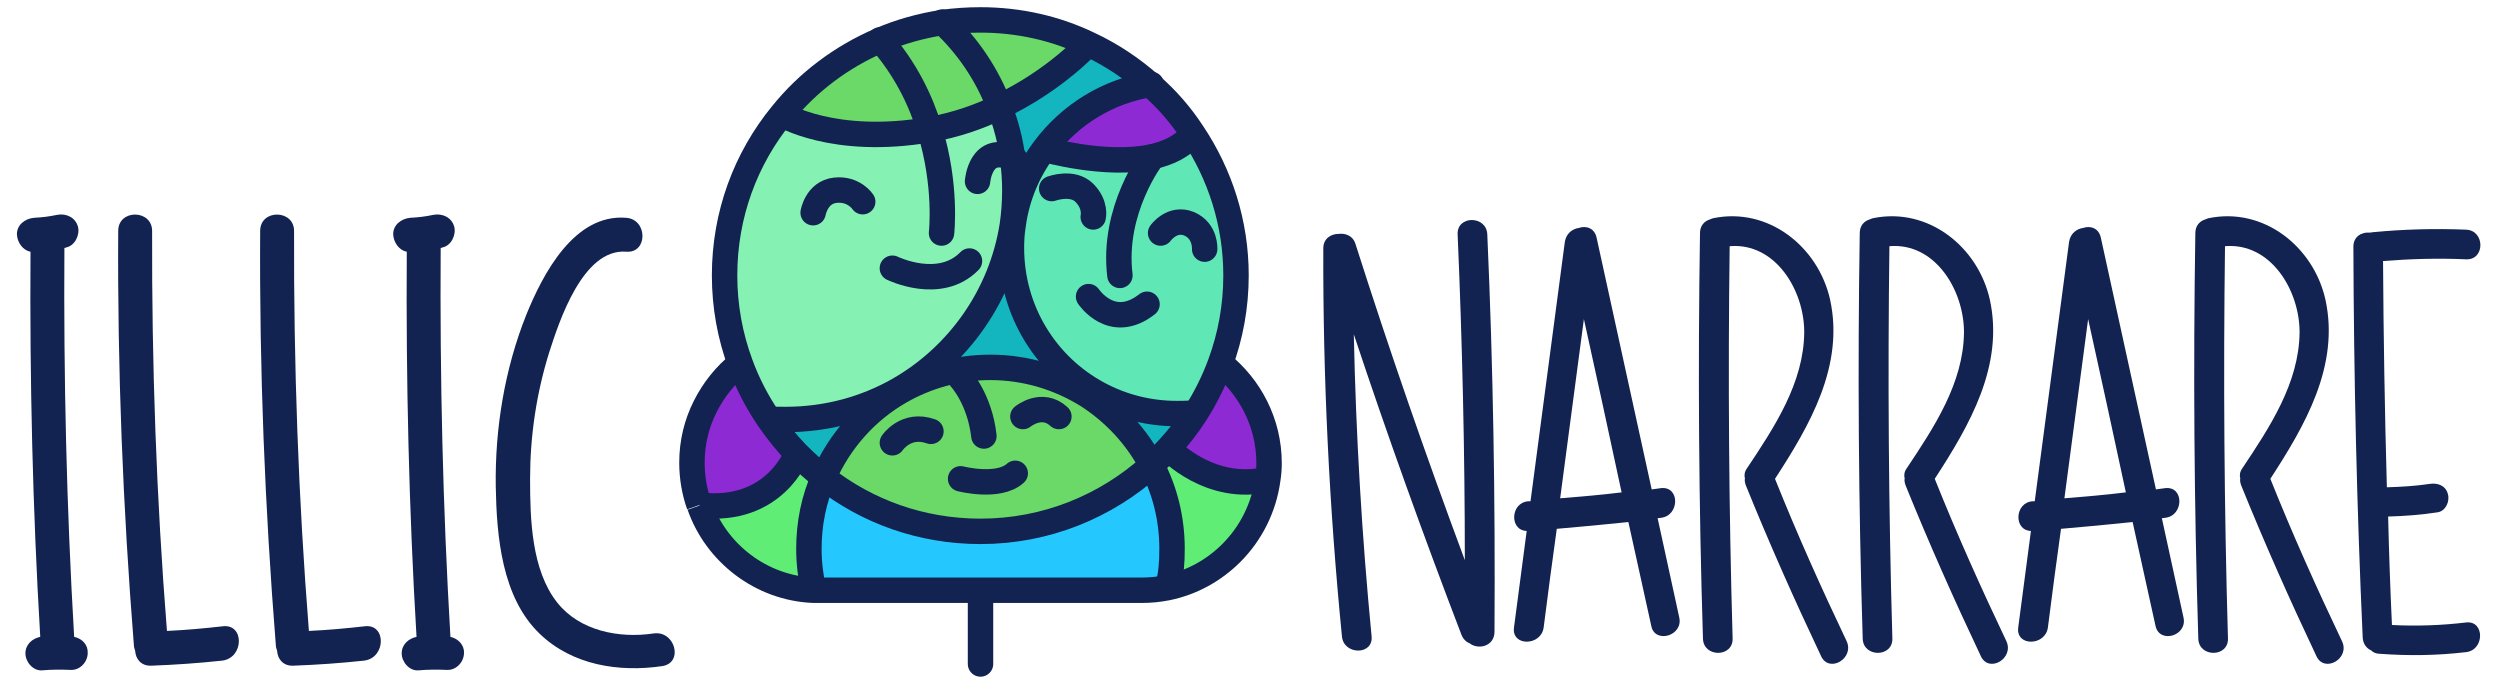
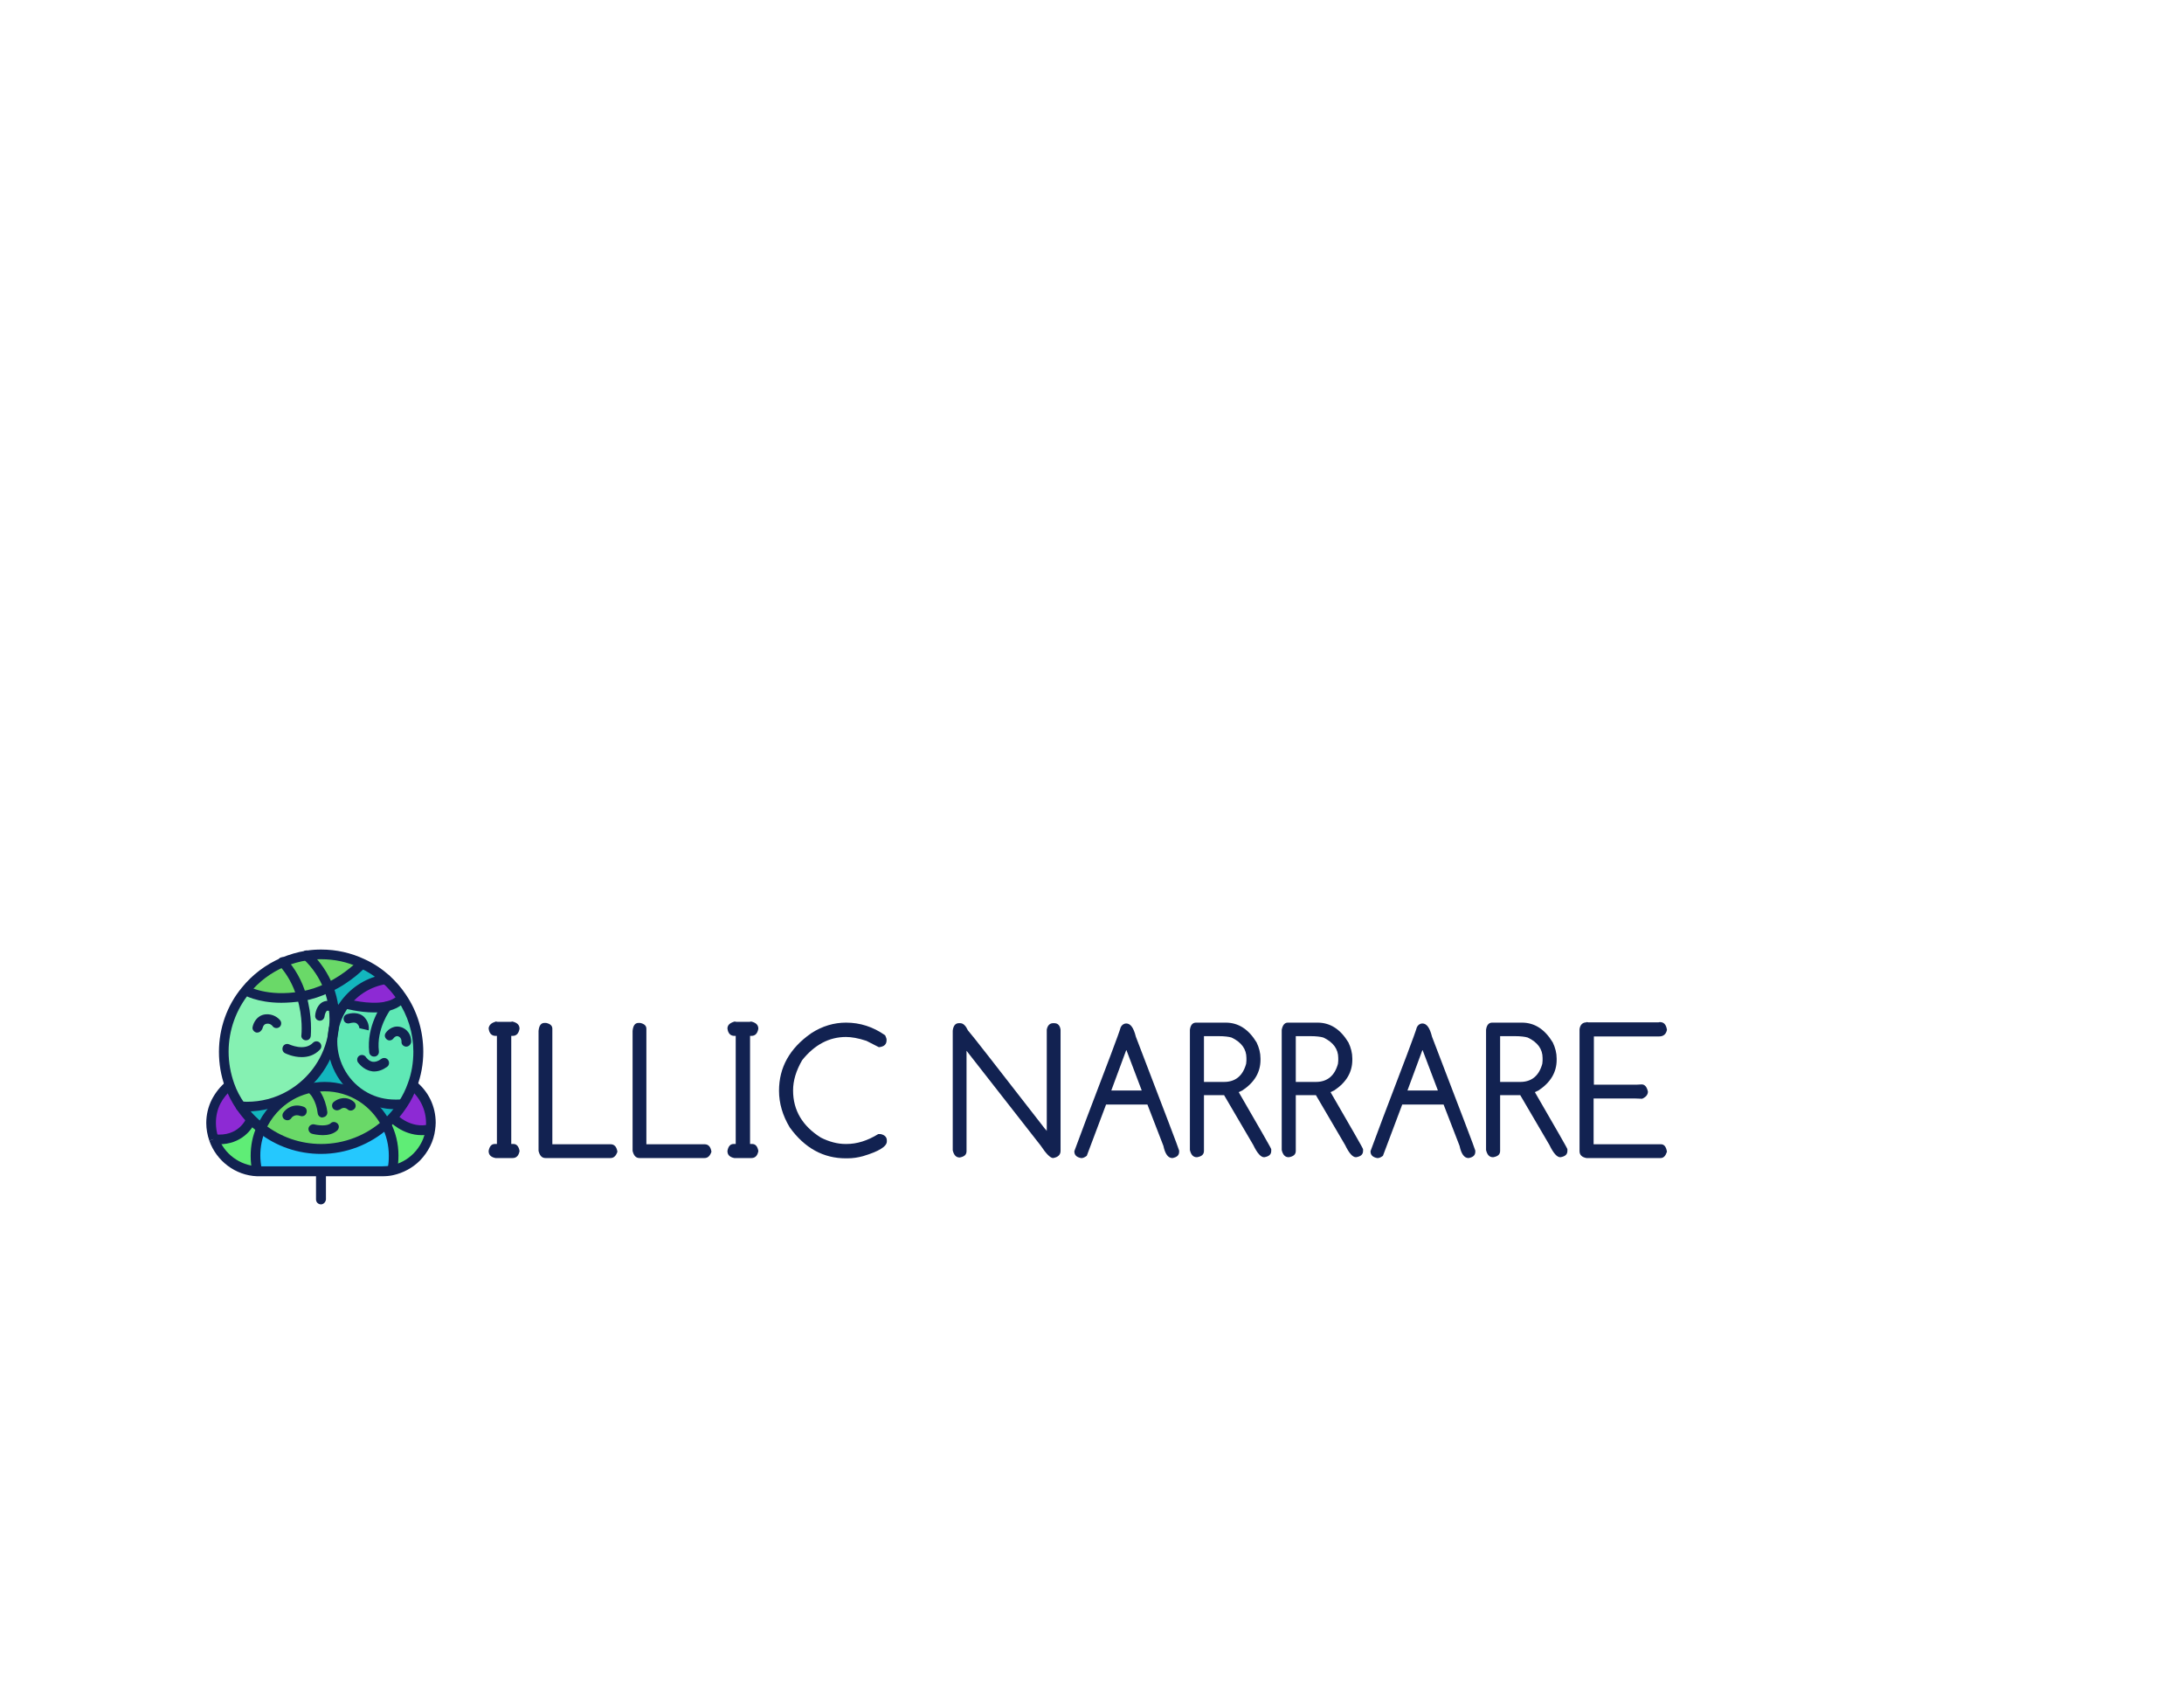
- <svg xmlns="http://www.w3.org/2000/svg" version="1.1" id="Layer_1" x="0px" y="0px" viewBox="0 0 590 162.7" style="enable-background:new 0 0 590 162.7;" xml:space="preserve">
+ <svg xmlns="http://www.w3.org/2000/svg" version="1.1" x="0px" y="0px" viewBox="0 0 792 612" style="enable-background:new 0 0 792 612;" xml:space="preserve">
  <style type="text/css">
- 	.st0{fill:none;stroke:#231F20;stroke-miterlimit:10;}
- 	.st1{fill:#122251;}
- 	.st2{fill:#8D2AD4;}
- 	.st3{fill:#5FED76;}
- 	.st4{fill:#5FE8B5;}
- 	.st5{fill:#13B6BE;}
- 	.st6{fill:#25C8FE;}
- 	.st7{fill:#6AD968;}
- 	.st8{fill:#85F1B2;}
- 	.st9{fill:none;stroke:#122251;stroke-width:6;stroke-miterlimit:10;}
- 	.st10{fill:none;stroke:#122251;stroke-width:6;stroke-linecap:round;stroke-miterlimit:10;}
+ 	.st0{fill:#8D2AD4;}
+ 	.st1{fill:#5FED76;}
+ 	.st2{fill:#5FE8B5;}
+ 	.st3{fill:#13B6BE;}
+ 	.st4{fill:#25C8FE;}
+ 	.st5{fill:#6AD968;}
+ 	.st6{fill:#85F1B2;}
+ 	.st7{fill:#122251;}
</style>
+   <g id="Layer_7">
+ </g>
  <g id="Layer_4">
    <g>
      <g>
        <g>
-           <path class="st0" d="M390.6,137.3" />
-         </g>
-       </g>
-       <g>
-         <g>
-           <g>
-             <path class="st1" d="M351,55.3c-0.2-4.5-7.2-4.5-7,0c1.1,25.6,1.7,51.3,1.7,76.9c-9.2-24.7-17.8-49.5-25.8-74.6       c-0.6-2-2.4-2.6-4-2.4c-1.8,0-3.6,1.1-3.6,3.4c-0.1,30.6,1.4,61.2,4.4,91.6c0.4,4.4,7.4,4.5,7,0c-2.3-23.7-3.7-47.5-4.2-71.3       c7.9,23.8,16.4,47.4,25.4,70.9c0.4,1,1.1,1.7,1.9,2c2,1.6,5.8,0.8,5.9-2.6C352.9,118,352.4,86.7,351,55.3z" />
-             <path class="st1" d="M396.3,145.7c-1.7-7.8-3.4-15.6-5.1-23.4c0.3,0,0.5-0.1,0.8-0.1c4.4-0.5,4.5-7.5,0-7       c-0.7,0.1-1.5,0.2-2.2,0.3c-4.3-19.8-8.7-39.6-13-59.4c-0.5-2.3-2.5-2.9-4.2-2.3c-1.5,0.2-3,1.3-3.3,3.3       c-2.7,20.4-5.4,40.8-8.1,61.2c-0.2,0-0.3,0-0.5,0c-4.3,0.3-4.5,6.9-0.4,7c-1,7.6-2,15.2-3,22.8c-0.6,4.5,6.4,4.4,7,0       c1-7.8,2-15.5,3.1-23.3c5.7-0.5,11.3-1,16.9-1.6c1.8,8.2,3.6,16.3,5.4,24.5C390.5,152,397.3,150.1,396.3,145.7z M368.2,117.6       c1.9-14.1,3.7-28.2,5.6-42.3c3,13.6,6,27.3,8.9,40.9C377.9,116.8,373.1,117.2,368.2,117.6z" />
-             <path class="st1" d="M515.3,145.7c-1.7-7.8-3.4-15.6-5.1-23.4c0.3,0,0.5-0.1,0.8-0.1c4.4-0.5,4.5-7.5,0-7       c-0.7,0.1-1.5,0.2-2.2,0.3c-4.3-19.8-8.7-39.6-13-59.4c-0.5-2.3-2.5-2.9-4.2-2.3c-1.5,0.2-3,1.3-3.3,3.3       c-2.7,20.4-5.4,40.8-8.1,61.2c-0.2,0-0.3,0-0.5,0c-4.3,0.3-4.5,6.9-0.4,7c-1,7.6-2,15.2-3,22.8c-0.6,4.5,6.4,4.4,7,0       c1-7.8,2-15.5,3.1-23.3c5.7-0.5,11.3-1,16.9-1.6c1.8,8.2,3.6,16.3,5.4,24.5C509.6,152,516.3,150.1,515.3,145.7z M487.2,117.6       c1.9-14.1,3.7-28.2,5.6-42.3c3,13.6,6,27.3,8.9,40.9C496.9,116.8,492.1,117.2,487.2,117.6z" />
-             <path class="st1" d="M435.8,151.3c-6-12.6-11.7-25.3-16.9-38.3c8.2-12.6,16.4-26.7,13-42.3c-2.8-12.5-14.6-21.9-27.6-19.2       c-0.3,0.1-0.6,0.2-0.8,0.3c-1.3,0.4-2.3,1.5-2.3,3.2c-0.5,31.9-0.3,63.8,0.7,95.7c0.1,4.5,7.1,4.5,7,0       c-0.9-30.9-1.1-61.8-0.7-92.6c10.8-0.9,17.6,10.4,17.6,20.3c-0.1,12-7.1,22.5-13.5,32.1c-0.6,0.8-0.7,1.7-0.5,2.4       c-0.1,0.5,0,1,0.2,1.6c5.5,13.6,11.5,27.1,17.8,40.4C431.7,158.9,437.7,155.4,435.8,151.3z" />
-             <path class="st1" d="M473.5,151.3c-6-12.6-11.7-25.3-16.9-38.3c8.2-12.6,16.4-26.7,13-42.3C466.8,58.2,455,48.8,442,51.5       c-0.3,0.1-0.6,0.2-0.8,0.3c-1.3,0.4-2.3,1.5-2.3,3.2c-0.5,31.9-0.3,63.8,0.7,95.7c0.1,4.5,7.1,4.5,7,0       c-0.9-30.9-1.1-61.8-0.7-92.6c10.8-0.9,17.6,10.4,17.6,20.3c-0.1,12-7.1,22.5-13.5,32.1c-0.6,0.8-0.7,1.7-0.5,2.4       c-0.1,0.5,0,1,0.2,1.6c5.5,13.6,11.5,27.1,17.8,40.4C469.4,158.9,475.4,155.4,473.5,151.3z" />
-             <path class="st1" d="M552.7,151.3c-6-12.6-11.7-25.3-16.9-38.3c8.2-12.6,16.4-26.7,13-42.3c-2.8-12.5-14.6-21.9-27.6-19.2       c-0.3,0.1-0.6,0.2-0.8,0.3c-1.3,0.4-2.3,1.5-2.3,3.2c-0.5,31.9-0.3,63.8,0.7,95.7c0.1,4.5,7.1,4.5,7,0       c-0.9-30.9-1.1-61.8-0.7-92.6c10.8-0.9,17.6,10.4,17.6,20.3c-0.1,12-7.1,22.5-13.5,32.1c-0.6,0.8-0.7,1.7-0.5,2.4       c-0.1,0.5,0,1,0.2,1.6c5.5,13.6,11.5,27.1,17.8,40.4C548.6,158.9,554.7,155.4,552.7,151.3z" />
-             <path class="st1" d="M582,146.9c-5.8,0.7-11.7,0.9-17.5,0.6c-0.4-8.5-0.7-17.1-0.9-25.6c3.9-0.1,7.8-0.4,11.7-1       c1.9-0.3,2.9-2.6,2.4-4.3c-0.5-2-2.4-2.7-4.3-2.4c-3.3,0.5-6.7,0.7-10.1,0.8c-0.5-17.8-0.8-35.6-0.9-53.4       c6.5-0.5,13-0.7,19.6-0.4c4.5,0.2,4.5-6.8,0-7c-7.4-0.3-14.7-0.1-22,0.6c-0.2,0-0.5,0.1-0.7,0.1c-1.9-0.2-3.9,0.9-3.9,3.3       c0.1,30.8,0.8,61.6,2.2,92.3c0.1,1.5,0.9,2.5,2,3c0.5,0.5,1.2,0.8,2.1,0.8c6.8,0.5,13.6,0.4,20.3-0.4       C586.4,153.4,586.4,146.4,582,146.9z" />
-           </g>
-           <g>
-             <path class="st1" d="M17.5,150.3c-1.8-30.6-2.5-61.2-2.3-91.8c0.1,0,0.3,0,0.4-0.1c2.1-0.4,3.3-3,2.8-4.9       c-0.6-2.2-2.8-3.2-4.9-2.8c-1.9,0.4-3.5,0.6-5.5,0.7c-2.1,0.2-4.1,1.7-4,4c0.1,1.8,1.4,3.7,3.2,4C7,89.7,7.7,120.1,9.5,150.3       c-1.9,0.4-3.5,1.8-3.5,3.9c0,2,1.8,4.2,4,4s4.5-0.2,6.7-0.1s4-1.9,4-4C20.8,152.2,19.4,150.7,17.5,150.3z" />
-             <path class="st1" d="M106.3,150.3c-1.8-30.6-2.5-61.2-2.3-91.8c0.1,0,0.3,0,0.4-0.1c2.1-0.4,3.3-3,2.8-4.9       c-0.6-2.2-2.8-3.2-4.9-2.8c-1.9,0.4-3.5,0.6-5.5,0.7c-2.1,0.2-4.1,1.7-4,4c0.1,1.8,1.4,3.7,3.2,4c-0.2,30.3,0.5,60.7,2.3,90.9       c-1.9,0.4-3.5,1.8-3.5,3.9c0,2,1.8,4.2,4,4s4.5-0.2,6.7-0.1s4-1.9,4-4C109.6,152.2,108.1,150.7,106.3,150.3z" />
-             <path class="st1" d="M52.6,147.8c-4.4,0.5-8.8,0.9-13.2,1.1c-2.5-31.4-3.6-62.9-3.5-94.4c0-5.1-8-5.2-8,0       c-0.2,32.6,1.1,65.2,3.7,97.8c0,0.5,0.2,0.9,0.3,1.3c0.1,1.9,1.4,3.6,3.8,3.5c5.6-0.2,11.2-0.6,16.8-1.2       C57.6,155.2,57.7,147.2,52.6,147.8z" />
-             <path class="st1" d="M86.1,147.8c-4.4,0.5-8.8,0.9-13.2,1.1c-2.5-31.4-3.6-62.9-3.5-94.4c0-5.1-8-5.2-8,0       c-0.2,32.6,1.1,65.2,3.7,97.8c0,0.5,0.2,0.9,0.3,1.3c0.1,1.9,1.4,3.6,3.8,3.5c5.6-0.2,11.2-0.6,16.8-1.2       C91.1,155.2,91.2,147.2,86.1,147.8z" />
-             <path class="st1" d="M154.2,149.5c-8.1,1.2-17.4-0.6-22.7-7.3c-6.1-7.7-6.4-19.8-6.4-29.2c0-10.1,1.5-20.2,4.5-29.8       c2.4-7.5,8-24.6,18.2-23.8c5.1,0.4,5.1-7.6,0-8c-12.3-1-19.7,13.3-23.6,22.9c-5.1,12.8-7.4,26.8-7.2,40.5       c0.2,11.7,1.4,26.2,10.4,34.8c7.7,7.4,18.7,9.1,28.9,7.6C161.4,156.4,159.3,148.7,154.2,149.5z" />
-           </g>
-         </g>
-         <g>
          <g id="XMLID_1_">
            <g>
-               <path class="st2" d="M299.5,109.2c0,1.3-0.1,2.6-0.3,3.8c-13.6,3.3-23.5-7.2-23.5-7.2c2.4-2.6,4.6-5.4,6.5-8.4        c2.3-3.7,4.3-7.6,5.8-11.7l0,0C295,91.2,299.5,99.8,299.5,109.2z" />
-               <path class="st3" d="M275.8,105.9c0,0,9.8,10.5,23.5,7.2c-0.9,6.7-4,12.8-8.6,17.4c-4.1,4.1-9.3,7-15.1,8.2        c0.7-3.1,1-5.7,1-9.1c0-7.1-1.7-13.8-4.8-19.7C273.1,108.6,274.5,107.3,275.8,105.9z" />
-               <path class="st4" d="M272,37c3.9-0.9,7.4-2.5,9.6-5.5c6.4,9.6,10.2,21.1,10.2,33.5c0,7.3-1.3,14.3-3.7,20.8        c-1.5,4.1-3.5,8.1-5.8,11.7l-0.1-0.1c-1.5,0.2-2.9,0.2-4.4,0.2c-6.7,0-13.1-1.7-18.6-4.7c-12.2-6.6-20.4-19.5-20.4-34.4        c0-1.8,0.1-3.6,0.4-5.4c0.9-6.7,3.5-12.8,7.4-18C246.3,35.2,260.9,39.4,272,37z" />
-               <path class="st5" d="M282.1,97.4l0.1,0.1c-1.9,3-4.1,5.8-6.5,8.4c-1.3,1.4-2.6,2.7-4,4c-3.5-6.7-8.6-12.3-15-16.4L259,93        c5.5,3,11.9,4.7,18.6,4.7C279.2,97.6,280.6,97.6,282.1,97.4z" />
-               <path class="st6" d="M276.5,129.6c0,3.3-0.2,6-1,9.1c-2,0.4-4,0.6-6.1,0.6h-76.1c-0.5,0-0.9,0-1.3,0c-0.7-3.1-1.1-6.3-1.1-9.7        c0-6,1.2-11.8,3.5-16.9c10.2,8,23.1,12.7,37,12.7c15.5,0,29.6-5.9,40.3-15.5C274.8,115.8,276.5,122.5,276.5,129.6z" />
-               <path class="st2" d="M271.6,20c3.8,3.4,7.2,7.2,10,11.5c-2.2,3-5.7,4.7-9.6,5.5c-11,2.4-25.6-1.8-25.6-1.8        C252.3,27.2,261.3,21.6,271.6,20z" />
-               <path class="st7" d="M256.8,93.5c6.3,4.1,11.5,9.7,15,16.4c-10.7,9.6-24.8,15.5-40.3,15.5c-14,0-26.8-4.7-37-12.7        c3.7-8.5,10-15.6,18-20.2c6.3-3.6,13.5-5.7,21.3-5.7C242.2,86.8,250.1,89.2,256.8,93.5z" />
-               <path class="st5" d="M259,92.9l-2.3,0.5c-6.7-4.3-14.6-6.7-23.1-6.7c-7.8,0-15,2.1-21.3,5.7l-0.3-0.5        c14.1-8,24.2-22.1,26.8-38.8l0,0c-0.2,1.8-0.4,3.6-0.4,5.4C238.6,73.4,246.9,86.3,259,92.9z" />
-               <path class="st5" d="M239.1,37.5c-0.6-4.2-1.6-8.3-3.1-12.2c13.1-6.2,21-14.9,21-14.9c5.4,2.5,10.3,5.8,14.7,9.7        c-10.3,1.6-19.2,7.2-25.2,15.2c-3.9,5.1-6.5,11.3-7.4,18l0,0c0.4-2.7,0.6-5.5,0.6-8.4C239.6,42.3,239.4,39.9,239.1,37.5z" />
-               <path class="st7" d="M256.9,10.3c0,0-7.9,8.7-21,14.9c-2.9-7.6-7.6-14.4-13.4-20c2.9-0.4,5.9-0.6,8.9-0.6        C240.5,4.6,249.2,6.7,256.9,10.3z" />
-               <path class="st8" d="M219.4,30.6c6.1-1.1,11.7-3,16.5-5.4c1.5,3.9,2.6,8,3.1,12.2c0.3,2.4,0.5,4.8,0.5,7.3        c0,2.9-0.2,5.7-0.6,8.4c-2.6,16.6-12.8,30.8-26.8,38.8c-7.9,4.5-17,7-26.7,7c-1.3,0-2.6,0-3.8-0.1l-0.1,0.1        c-2.8-4.1-5.1-8.5-6.8-13.2c-2.4-6.5-3.7-13.5-3.7-20.8c0-14.4,5-27.6,13.5-38C184.5,27,196.9,34.5,219.4,30.6z" />
-               <path class="st7" d="M222.5,5.3c5.9,5.5,10.5,12.3,13.4,20c-4.8,2.3-10.4,4.3-16.5,5.4c-2.1-6.9-5.7-14.4-11.7-21.2        C212.4,7.5,217.4,6.1,222.5,5.3z" />
-               <path class="st5" d="M212.1,92l0.3,0.5c-8,4.6-14.3,11.7-18,20.2c-2.2-1.7-4.3-3.6-6.3-5.6c-2.4-2.5-4.6-5.2-6.6-8.1l0.1-0.1        c1.3,0.1,2.5,0.1,3.8,0.1C195.1,99,204.2,96.4,212.1,92z" />
-               <path class="st7" d="M207.8,9.4c6,6.7,9.6,14.2,11.7,21.2c-22.6,3.9-34.9-3.6-34.9-3.6C190.7,19.4,198.7,13.3,207.8,9.4z" />
-               <path class="st3" d="M190.9,129.6c0,3.3,0.4,6.6,1.1,9.7c-12.4-0.5-23-8.8-26.9-20c17.8,2,23-12.2,23-12.2        c2,2,4.1,3.9,6.3,5.6C192.1,117.8,190.9,123.5,190.9,129.6z" />
-               <path class="st2" d="M181.5,98.9c2,2.9,4.2,5.6,6.6,8.1c0,0-5.2,14.3-23,12.2l0,0c-1.1-3.1-1.7-6.5-1.7-10        c0-4.8,1.1-9.2,3.1-13.2s4.8-7.5,8.3-10.3C176.4,90.4,178.7,94.9,181.5,98.9z" />
+               <g>
+                 <path class="st0" d="M156.2,407.2c0,0.8,0,1.5-0.2,2.2c-8,1.9-13.7-4.2-13.7-4.2c1.4-1.5,2.7-3.2,3.8-4.9         c1.4-2.1,2.5-4.4,3.4-6.9h0C153.6,396.7,156.2,401.7,156.2,407.2z" />
+               </g>
+               <g>
+                 <path class="st1" d="M142.3,405.2c0,0,5.8,6.1,13.7,4.2c-0.5,3.9-2.3,7.5-5,10.2c-2.4,2.4-5.4,4.1-8.9,4.8         c0.4-1.8,0.6-3.4,0.6-5.3c0-4.2-1-8.1-2.8-11.5C140.8,406.8,141.6,406,142.3,405.2z" />
+               </g>
+               <g>
+                 <path class="st2" d="M140.1,364.9c2.3-0.5,4.3-1.5,5.6-3.2c3.8,5.6,5.9,12.4,5.9,19.6c0,4.3-0.8,8.4-2.1,12.1         c-0.9,2.4-2,4.7-3.4,6.9l-0.1,0c-0.8,0.1-1.7,0.1-2.6,0.1c-3.9,0-7.7-1-10.9-2.8c-7.1-3.9-12-11.4-12-20.1         c0-1.1,0.1-2.1,0.2-3.2c0.5-3.9,2.1-7.5,4.3-10.5C125.1,363.9,133.7,366.3,140.1,364.9z" />
+               </g>
+               <g>
+                 <path class="st3" d="M146,400.3L146,400.3c-1,1.8-2.3,3.4-3.7,4.9c-0.7,0.8-1.5,1.6-2.4,2.3c-2-3.9-5.1-7.2-8.7-9.6l1.3-0.3         c3.2,1.8,7,2.8,10.9,2.8C144.3,400.4,145.2,400.4,146,400.3z" />
+               </g>
+               <g>
+                 <path class="st4" d="M142.8,419.1c0,2-0.1,3.5-0.6,5.3c-1.1,0.2-2.3,0.4-3.5,0.4H94.1c-0.3,0-0.5,0-0.8,0         c-0.4-1.8-0.6-3.7-0.6-5.7c0-3.5,0.7-6.9,2-9.9c6,4.7,13.5,7.4,21.7,7.4c9.1,0,17.3-3.4,23.6-9         C141.7,411,142.8,414.9,142.8,419.1z" />
+               </g>
+               <g>
+                 <path class="st0" d="M139.9,355c2.2,2,4.2,4.2,5.8,6.7c-1.3,1.7-3.3,2.7-5.6,3.2c-6.4,1.4-15-1-15-1         C128.6,359.2,133.8,355.9,139.9,355z" />
+               </g>
+               <g>
+                 <path class="st5" d="M131.2,398c3.7,2.4,6.7,5.7,8.7,9.6c-6.3,5.6-14.5,9-23.6,9c-8.2,0-15.7-2.8-21.7-7.4         c2.2-5,5.9-9.1,10.5-11.8c3.7-2.1,7.9-3.3,12.5-3.3C122.7,394,127.3,395.5,131.2,398z" />
+               </g>
+               <g>
+                 <path class="st3" d="M132.5,397.7l-1.3,0.3c-3.9-2.5-8.5-3.9-13.5-3.9c-4.5,0-8.8,1.2-12.5,3.3l-0.2-0.3         c8.2-4.7,14.2-13,15.7-22.7h0c-0.1,1-0.2,2.1-0.2,3.2C120.6,386.3,125.4,393.8,132.5,397.7z" />
+               </g>
+               <g>
+                 <path class="st3" d="M120.9,365.2c-0.3-2.5-1-4.9-1.8-7.2c7.6-3.7,12.3-8.7,12.3-8.7c3.1,1.5,6,3.4,8.6,5.7         c-6,0.9-11.3,4.2-14.7,8.9c-2.3,3-3.8,6.6-4.3,10.5h0c0.2-1.6,0.4-3.2,0.4-4.9C121.2,368.1,121.1,366.6,120.9,365.2z" />
+               </g>
+               <g>
+                 <path class="st5" d="M131.3,349.3c0,0-4.6,5.1-12.3,8.7c-1.7-4.5-4.4-8.4-7.9-11.7c1.7-0.2,3.4-0.4,5.2-0.4         C121.7,346,126.8,347.2,131.3,349.3z" />
+               </g>
+               <g>
+                 <path class="st6" d="M109.4,361.2c3.6-0.6,6.8-1.8,9.7-3.1c0.9,2.3,1.5,4.7,1.8,7.2c0.2,1.4,0.3,2.8,0.3,4.3         c0,1.7-0.1,3.3-0.4,4.9c-1.5,9.7-7.5,18-15.7,22.7c-4.6,2.6-9.9,4.1-15.6,4.1c-0.7,0-1.5,0-2.2-0.1l0,0c-1.6-2.4-3-5-4-7.7         c-1.4-3.8-2.1-7.9-2.1-12.1c0-8.4,3-16.2,7.9-22.2C89,359.1,96.2,363.5,109.4,361.2z" />
+               </g>
+               <g>
+                 <path class="st5" d="M111.2,346.4c3.4,3.2,6.1,7.2,7.9,11.7c-2.8,1.4-6.1,2.5-9.7,3.1c-1.2-4.1-3.3-8.4-6.8-12.4         C105.3,347.7,108.2,346.8,111.2,346.4z" />
+               </g>
+               <g>
+                 <path class="st3" d="M105.1,397.1l0.2,0.3c-4.7,2.7-8.4,6.8-10.5,11.8c-1.3-1-2.5-2.1-3.7-3.3c-1.4-1.5-2.7-3-3.8-4.7l0,0         c0.7,0.1,1.5,0.1,2.2,0.1C95.1,401.2,100.5,399.7,105.1,397.1z" />
+               </g>
+               <g>
+                 <path class="st5" d="M102.6,348.8c3.5,3.9,5.6,8.3,6.8,12.4c-13.2,2.3-20.4-2.1-20.4-2.1C92.6,354.6,97.2,351.1,102.6,348.8z         " />
+               </g>
+               <g>
+                 <path class="st1" d="M92.7,419.1c0,1.9,0.2,3.8,0.6,5.7c-7.3-0.3-13.4-5.1-15.8-11.7c10.4,1.2,13.5-7.2,13.5-7.2         c1.1,1.2,2.4,2.3,3.7,3.3C93.4,412.2,92.7,415.6,92.7,419.1z" />
+               </g>
+               <g>
+                 <path class="st0" d="M87.2,401.2c1.1,1.7,2.4,3.3,3.8,4.7c0,0-3.1,8.4-13.5,7.2h0c-0.6-1.8-1-3.8-1-5.8         c0-2.8,0.7-5.4,1.8-7.8c1.2-2.3,2.8-4.4,4.9-6C84.2,396.2,85.6,398.8,87.2,401.2z" />
+               </g>
            </g>
            <g>
-               <path class="st9" d="M281.5,31.5c6.4,9.6,10.2,21.1,10.2,33.5c0,7.3-1.3,14.3-3.7,20.8c-1.5,4.1-3.5,8.1-5.8,11.7        c-1.9,3-4.1,5.8-6.5,8.4c-1.3,1.4-2.6,2.7-4,4c-10.7,9.6-24.8,15.5-40.3,15.5c-14,0-26.8-4.7-37-12.7        c-2.2-1.7-4.3-3.6-6.3-5.6c-2.4-2.5-4.6-5.2-6.6-8.1c-2.8-4.1-5.1-8.5-6.8-13.2c-2.4-6.5-3.7-13.5-3.7-20.8        c0-14.4,5-27.6,13.5-38c6.1-7.6,14.1-13.6,23.2-17.5c4.6-2,9.6-3.4,14.8-4.2c2.9-0.4,5.9-0.6,8.9-0.6c9.1,0,17.8,2,25.5,5.7        c5.4,2.5,10.3,5.8,14.7,9.7C275.4,23.4,278.7,27.2,281.5,31.5z" />
-               <path class="st9" d="M165,119.2c-1.1-3.1-1.7-6.5-1.7-10c0-4.8,1.1-9.2,3.1-13.2s4.8-7.5,8.3-10.3" />
-               <path class="st9" d="M288.1,85.8c6.9,5.5,11.4,14,11.4,23.5c0,1.3-0.1,2.6-0.3,3.8c-0.9,6.7-4,12.8-8.6,17.4        c-4.1,4.1-9.3,7-15.1,8.2c-2,0.4-4,0.6-6.1,0.6h-76.1c-0.5,0-0.9,0-1.3,0c-12.4-0.5-23-8.8-26.9-20" />
-               <path class="st10" d="M222.2,55c0,0,1.3-11.2-2.8-24.4c-2.1-6.9-5.7-14.4-11.7-21.2" />
-               <path class="st9" d="M184.5,27c0,0,12.3,7.5,34.9,3.6c6.1-1.1,11.7-3,16.5-5.4c13.1-6.2,21-14.9,21-14.9" />
-               <path class="st10" d="M222.4,5.2l0.1,0.1c5.9,5.5,10.5,12.3,13.4,20c1.5,3.9,2.6,8,3.1,12.2c0.3,2.4,0.5,4.8,0.5,7.3        c0,2.9-0.2,5.7-0.6,8.4C236.3,69.8,226.1,84,212.1,92c-7.9,4.5-17,7-26.7,7c-1.3,0-2.6,0-3.8-0.1" />
-               <path class="st10" d="M282.1,97.4c-1.5,0.2-2.9,0.2-4.4,0.2c-6.7,0-13.1-1.7-18.6-4.7c-12.2-6.6-20.4-19.5-20.4-34.4        c0-1.8,0.1-3.6,0.4-5.4c0.9-6.7,3.5-12.8,7.4-18c6-8,14.9-13.6,25.2-15.2" />
-               <path class="st9" d="M192,139.2L192,139.2c-0.7-3.1-1.1-6.4-1.1-9.7c0-6,1.2-11.8,3.5-16.9c3.7-8.5,10-15.6,18-20.2        c6.3-3.6,13.5-5.7,21.3-5.7c8.5,0,16.4,2.5,23.1,6.7c6.3,4.1,11.5,9.7,15,16.4c3.1,5.9,4.8,12.6,4.8,19.7c0,3.3-0.2,6-1,9.1" />
-               <path class="st9" d="M275.8,105.9c0,0,9.8,10.5,23.5,7.2c0.1,0,0.2,0,0.3-0.1" />
-               <path class="st9" d="M188.1,107c0,0-5.2,14.3-23,12.2l0,0" />
-               <path class="st9" d="M246.3,35.2c0,0,14.6,4.2,25.6,1.8c3.9-0.9,7.4-2.5,9.6-5.5c0.2-0.3,0.4-0.5,0.5-0.8" />
-               <path class="st10" d="M272,37c0,0-9.6,12.5-7.7,28" />
-               <path class="st10" d="M273.9,55c0,0,2.7-3.8,6.7-2.2c4,1.7,3.7,6,3.7,6" />
-               <path class="st10" d="M248.2,44.5c0,0,4.9-1.8,7.7,1c2.8,2.8,2.1,5.7,2.1,5.7" />
-               <path class="st10" d="M256.9,70c0,0,5.5,8.3,13.8,1.8" />
-               <path class="st10" d="M191.9,50.2c0,0,0.8-4.8,5.2-5.3s6.5,2.7,6.5,2.7" />
-               <path class="st10" d="M230.7,42.8c0,0,0.7-9.1,8.4-5.4c0.2,0.1,0.3,0.2,0.5,0.2" />
-               <path class="st10" d="M210.6,63.3c0,0,11.2,5.5,18.2-1.7" />
-               <path class="st10" d="M210.6,104.5c0,0,3.2-4.8,9.1-2.7" />
-               <path class="st10" d="M226.7,89.3c0,0,4.5,4.8,5.5,13.6" />
-               <path class="st10" d="M241.4,98.3c0,0,4.5-3.7,8.5,0" />
-               <path class="st10" d="M226.7,113c0,0,8.9,2.3,12.9-1.3" />
-               <line class="st10" x1="231.4" y1="156.7" x2="231.4" y2="140.3" />
+               <g>
+                 <path class="st7" d="M116.4,418.4c-8.3,0-16.2-2.7-22.7-7.8c-1.4-1.1-2.7-2.2-3.9-3.5c-1.5-1.5-2.8-3.2-4-4.9         c-1.7-2.5-3.1-5.2-4.2-8.1c-1.5-4.1-2.2-8.4-2.2-12.7c0-8.5,2.9-16.8,8.3-23.3c3.8-4.7,8.7-8.4,14.3-10.8         c2.9-1.2,5.9-2.1,9.1-2.6c1.8-0.3,3.6-0.4,5.4-0.4c5.5,0,10.8,1.2,15.7,3.5c3.3,1.5,6.3,3.5,9,5.9c2.3,2.1,4.4,4.5,6.1,7.1         l0,0c4.1,6.1,6.2,13.2,6.2,20.6c0,4.4-0.8,8.7-2.3,12.7c-0.9,2.5-2.1,5-3.6,7.2c-1.2,1.8-2.5,3.6-4,5.1         c-0.8,0.8-1.6,1.7-2.5,2.5C134.3,415,125.5,418.4,116.4,418.4z M116.4,347.8c-1.6,0-3.3,0.1-4.9,0.4         c-2.8,0.4-5.6,1.2-8.2,2.3c-5,2.1-9.5,5.5-12.9,9.7c-4.8,5.9-7.5,13.4-7.5,21.1c0,4,0.7,7.8,2,11.5c0.9,2.6,2.2,5,3.8,7.3         c1.1,1.6,2.3,3.1,3.7,4.5c1.1,1.1,2.3,2.2,3.5,3.1c5.9,4.6,13,7.1,20.6,7.1c8.3,0,16.3-3.1,22.4-8.6c0.8-0.7,1.6-1.5,2.2-2.2         c1.3-1.4,2.5-3,3.6-4.7c1.3-2,2.4-4.2,3.2-6.5c1.4-3.7,2-7.6,2-11.5c0-6.7-2-13.1-5.7-18.6l0,0c-1.6-2.4-3.4-4.5-5.6-6.4         c-2.4-2.2-5.2-4-8.2-5.4C126.1,348.8,121.3,347.8,116.4,347.8z" />
+               </g>
+               <g>
+                 <path class="st7" d="M75.9,413.6c-0.7-2.1-1.1-4.2-1.1-6.4c0-3,0.7-5.9,2-8.5c1.3-2.5,3.1-4.8,5.3-6.6l2.2,2.7         c-1.8,1.5-3.3,3.3-4.4,5.4c-1.1,2.2-1.6,4.5-1.6,7c0,1.8,0.3,3.6,0.9,5.3L75.9,413.6z" />
+               </g>
+               <g>
+                 <path class="st7" d="M138.6,426.5H94.1c-0.3,0-0.6,0-0.9,0c-7.8-0.3-14.7-5.5-17.3-12.9l3.3-1.2c2.1,6,7.8,10.2,14.2,10.5         c0.2,0,0.5,0,0.7,0h44.6c1.1,0,2.2-0.1,3.2-0.3c3-0.6,5.8-2.1,8-4.3c2.5-2.5,4.1-5.7,4.5-9.1c0.1-0.7,0.1-1.3,0.1-2         c0-4.8-2.2-9.3-6-12.4l2.2-2.8c4.7,3.7,7.3,9.2,7.3,15.1c0,0.9-0.1,1.7-0.2,2.5c-0.5,4.2-2.5,8.1-5.5,11.2         c-2.7,2.7-6.1,4.5-9.7,5.3C141.3,426.4,140,426.5,138.6,426.5z" />
+               </g>
+               <g>
+                 <path class="st7" d="M111,377.2c-0.1,0-0.1,0-0.2,0c-1-0.1-1.7-1-1.5-1.9c0-0.1,0.7-6.3-1.6-13.6c-1.4-4.5-3.5-8.4-6.5-11.7         c-0.6-0.7-0.6-1.8,0.1-2.5c0.7-0.6,1.8-0.6,2.5,0.1c3.3,3.7,5.7,8,7.2,13c2.4,8,1.7,14.7,1.7,15         C112.6,376.6,111.9,377.2,111,377.2z" />
+               </g>
+               <g>
+                 <path class="st7" d="M102,363.6c-8.8,0-13.7-2.9-13.9-3l1.8-3l-0.9,1.5l0.9-1.5c0.1,0,6.9,4,19.2,1.9c3.1-0.5,6.2-1.5,9.2-3         c7.2-3.5,11.7-8.3,11.7-8.3l2.6,2.4c-0.2,0.2-4.9,5.4-12.8,9.1c-3.3,1.6-6.7,2.7-10.1,3.3C106.8,363.4,104.3,363.6,102,363.6         z" />
+               </g>
+               <g>
+                 <path class="st7" d="M89.5,403c-0.8,0-1.6,0-2.4-0.1c-1-0.1-1.7-0.9-1.6-1.9c0.1-1,0.9-1.7,1.9-1.6c0.7,0,1.4,0.1,2.1,0.1         c5.2,0,10.3-1.3,14.8-3.9c8-4.6,13.4-12.4,14.8-21.4c0.2-1.5,0.4-3.1,0.4-4.6c0-1.3-0.1-2.7-0.3-4c-0.3-2.3-0.9-4.6-1.7-6.8         c-1.6-4.1-4.1-7.9-7.4-11l-0.1-0.1c-0.7-0.6-0.8-1.6-0.2-2.4c0.6-0.8,1.7-0.9,2.5-0.3c0,0,0.1,0.1,0.1,0.1l0.1,0.1         c3.6,3.4,6.5,7.7,8.3,12.3c0.9,2.4,1.6,5,1.9,7.6c0.2,1.5,0.3,3,0.3,4.5c0,1.7-0.1,3.5-0.4,5.2c-1.6,10.1-7.6,18.9-16.6,23.9         C100.9,401.5,95.2,403,89.5,403z M109.9,347.6C109.9,347.6,109.9,347.6,109.9,347.6L109.9,347.6z" />
+               </g>
+               <g>
+                 <path class="st7" d="M143.4,402.2c-4.1,0-8.1-1-11.7-3c-7.9-4.3-12.9-12.6-12.9-21.6c0-1.1,0.1-2.3,0.2-3.4         c0.6-4.1,2.2-8,4.7-11.3c3.9-5.2,9.5-8.6,15.9-9.6c1-0.1,1.9,0.5,2,1.5c0.1,1-0.5,1.9-1.5,2c-5.5,0.9-10.3,3.8-13.6,8.2         c-2.1,2.8-3.5,6.2-4,9.7c-0.1,1-0.2,2-0.2,2.9c0,7.7,4.2,14.9,11,18.6c3.1,1.7,6.5,2.5,10.1,2.5c0.8,0,1.6,0,2.4-0.1         c1-0.1,1.8,0.6,1.9,1.6c0.1,1-0.6,1.8-1.6,1.9C145.3,402.1,144.4,402.2,143.4,402.2z" />
+               </g>
+               <g>
+                 <path class="st7" d="M92.1,426l-0.4-0.4l-0.1-0.5c-0.5-2-0.7-4-0.7-6c0-3.7,0.7-7.3,2.2-10.6c2.3-5.3,6.3-9.8,11.3-12.6         c4-2.3,8.7-3.6,13.3-3.6c5.1,0,10.1,1.5,14.4,4.2c4,2.5,7.2,6.1,9.4,10.2c2,3.8,3,8,3,12.3c0,2.2-0.2,3.8-0.6,5.7l-3.4-0.8         c0.4-1.6,0.5-3,0.5-4.9c0-3.8-0.9-7.4-2.6-10.7c-1.9-3.6-4.7-6.7-8.1-8.9c-3.7-2.4-8.1-3.7-12.6-3.7c-4.1,0-8.1,1.1-11.6,3.1         c-4.3,2.5-7.8,6.4-9.8,11c-1.3,2.9-1.9,6-1.9,9.2c0,1.6,0.2,3.2,0.5,4.8l0.2,0.1l0,0.8h-1.8L92.1,426z" />
+               </g>
+               <g>
+                 <path class="st7" d="M152.9,411.6c-6.9,0-11.6-4.9-11.8-5.2l2.6-2.4c0.2,0.2,5.2,5.4,12,3.7l0.2,0l0.7,3.4l-0.2,0         C155.2,411.5,154,411.6,152.9,411.6z" />
+               </g>
+               <g>
+                 <path class="st7" d="M79.5,414.9c-0.7,0-1.4,0-2.1-0.1l0.2-1.7l0-1.8l0.2,0c8.8,1,11.5-5.7,11.6-6l3.3,1.2         C91.5,409.6,87.4,414.9,79.5,414.9z" />
+               </g>
+               <g>
+                 <path class="st7" d="M135.6,367.1c-5.5,0-10.7-1.5-10.9-1.5l1-3.4c0.1,0,8.2,2.3,14.1,1c2.1-0.5,3.7-1.3,4.6-2.6         c0.1-0.1,0.2-0.2,0.2-0.3l3,1.8c-0.1,0.2-0.3,0.4-0.4,0.6c-1.4,1.9-3.7,3.3-6.7,3.9C138.9,367,137.2,367.1,135.6,367.1z" />
+               </g>
+               <g>
+                 <path class="st7" d="M135.6,383.1c-0.9,0-1.6-0.7-1.7-1.5c-1.1-9.7,4.6-17.3,4.9-17.7c0.6-0.8,1.7-0.9,2.5-0.3         c0.8,0.6,0.9,1.7,0.3,2.5l0,0c-0.1,0.1-5.2,6.9-4.2,15.1c0.1,1-0.6,1.8-1.5,1.9C135.7,383.1,135.6,383.1,135.6,383.1z" />
+               </g>
+               <g>
+                 <path class="st7" d="M147.3,379.5c0,0-0.1,0-0.1,0c-1-0.1-1.7-0.9-1.6-1.9c0-0.2,0-1.3-1.1-1.8c-0.9-0.4-1.7,0.5-1.8,0.7         c-0.6,0.8-1.7,1-2.4,0.4c-0.8-0.6-1-1.6-0.4-2.4c0.8-1.2,3.1-3.1,6-1.9c2.8,1.2,3.3,3.9,3.2,5.3         C148.9,378.8,148.2,379.5,147.3,379.5z" />
+               </g>
+               <g>
+                 <path class="st7" d="M133.7,373.6l-3.4-0.8l0,0.1c0-0.1,0.1-0.9-0.8-1.7c-0.7-0.7-2.2-0.3-2.6-0.2c-0.9,0.3-1.9-0.1-2.2-1         s0.1-1.9,1-2.2c1.4-0.5,4.4-1,6.4,1C134.2,371,133.7,373.4,133.7,373.6z" />
+               </g>
+               <g>
+                 <path class="st7" d="M135.7,388.5c-0.3,0-0.7,0-1-0.1c-3-0.5-4.7-3-4.9-3.2c-0.5-0.8-0.3-1.9,0.5-2.4         c0.8-0.5,1.9-0.3,2.4,0.5c0,0,1,1.5,2.5,1.7c0.9,0.1,1.9-0.2,3-1c0.8-0.6,1.9-0.5,2.5,0.3c0.6,0.8,0.5,1.9-0.3,2.5         C138.9,387.9,137.3,388.5,135.7,388.5z" />
+               </g>
+               <g>
+                 <path class="st7" d="M93.3,374.4c-0.1,0-0.2,0-0.3,0c-0.9-0.2-1.6-1.1-1.4-2c0.3-1.5,1.5-4.2,4.6-4.6         c2.8-0.3,4.8,1.3,5.5,2.3c0.5,0.8,0.3,1.9-0.5,2.4c-0.8,0.5-1.9,0.3-2.4-0.5c-0.1-0.1-0.8-1-2.1-0.8         c-1.2,0.1-1.5,1.6-1.5,1.7C94.8,373.8,94.1,374.4,93.3,374.4z" />
+               </g>
+               <g>
+                 <path class="st7" d="M116,370.1c0,0-0.1,0-0.1,0c-1-0.1-1.7-0.9-1.6-1.9c0-0.3,0.3-3.5,2.6-4.8c0.9-0.5,2.5-0.9,4.8,0.2         c0.1,0,0.2,0.1,0.3,0.2l0.1,0c0.9,0.5,1.2,1.5,0.7,2.4c-0.5,0.9-1.5,1.2-2.4,0.7l-0.1,0c0,0-0.1,0-0.1-0.1l-0.1,0         c-0.7-0.3-1.2-0.4-1.5-0.3c-0.5,0.3-0.8,1.3-0.9,2C117.6,369.4,116.9,370.1,116,370.1z" />
+               </g>
+               <g>
+                 <path class="st7" d="M109.4,383.3c-3.2,0-5.8-1.3-6-1.4c-0.9-0.4-1.2-1.5-0.8-2.4c0.4-0.9,1.5-1.2,2.3-0.8         c0.1,0,5.5,2.6,8.6-0.6c0.7-0.7,1.8-0.7,2.5,0c0.7,0.7,0.7,1.8,0,2.5C114,382.7,111.6,383.3,109.4,383.3z" />
+               </g>
+               <g>
+                 <path class="st7" d="M104.2,406.2c-0.3,0-0.7-0.1-1-0.3c-0.8-0.5-1-1.6-0.5-2.4c0.9-1.4,3.6-3.6,7.4-2.2         c0.9,0.3,1.4,1.3,1,2.3c-0.3,0.9-1.3,1.4-2.3,1c-2.1-0.8-3.2,0.8-3.2,0.9C105.3,405.9,104.8,406.2,104.2,406.2z" />
+               </g>
+               <g>
+                 <path class="st7" d="M116.9,405.2c-0.9,0-1.6-0.7-1.7-1.6c-0.5-4.4-2.7-6.9-2.8-6.9c-0.7-0.7-0.6-1.8,0.1-2.5         c0.7-0.7,1.8-0.6,2.5,0.1c0.1,0.1,3,3.3,3.7,8.9c0.1,1-0.6,1.8-1.5,1.9C117,405.2,116.9,405.2,116.9,405.2z" />
+               </g>
+               <g>
+                 <path class="st7" d="M122.2,402.6c-0.5,0-1-0.2-1.4-0.6c-0.6-0.8-0.5-1.9,0.3-2.5c1.3-1.1,4.5-2.4,7.3,0.1         c0.7,0.7,0.8,1.8,0.1,2.5c-0.7,0.7-1.8,0.8-2.5,0.1c-0.1-0.1-1.3-1.1-2.7,0.1C123,402.4,122.6,402.6,122.2,402.6z" />
+               </g>
+               <g>
+                 <path class="st7" d="M117.1,411.6c-1.9,0-3.6-0.4-3.9-0.5c-0.9-0.2-1.5-1.2-1.3-2.1c0.2-0.9,1.2-1.5,2.1-1.3         c1.4,0.4,4.7,0.7,5.9-0.4c0.7-0.7,1.8-0.6,2.5,0.1c0.7,0.7,0.6,1.8-0.1,2.5C120.9,411.2,118.9,411.6,117.1,411.6z" />
+               </g>
+               <g>
+                 <path class="st7" d="M116.4,436.7c-1,0-1.8-0.8-1.8-1.8v-9.6c0-1,0.8-1.8,1.8-1.8s1.8,0.8,1.8,1.8v9.6         C118.1,435.9,117.3,436.7,116.4,436.7z" />
+               </g>
            </g>
          </g>
        </g>
      </g>
    </g>
  </g>
  <g id="Layer_5">
</g>
+   <g id="Layer_3">
+     <g>
+       <path class="st7" d="M179.8,370.4l0.6,0.1h4.9l0.5-0.1c1.7,0.4,2.6,1.2,2.6,2.6c-0.3,1.7-1.1,2.6-2.5,2.6h-0.5v39.2h0.8    c1.1,0,1.9,0.8,2.2,2.5v0.1c-0.3,1.6-1.1,2.5-2.5,2.5h-6.2c-1.6-0.3-2.5-1.1-2.5-2.5v-0.1c0.3-1.7,1.1-2.5,2.2-2.5h0.8v-39.2h-0.5    c-1.4,0-2.3-0.9-2.5-2.7v-0.1C177.4,371.6,178.2,370.9,179.8,370.4z" />
+       <path class="st7" d="M197.5,370.9h0.5c1.5,0.3,2.3,1,2.3,2.1v41.9h21.1c1.4,0,2.2,0.9,2.5,2.7c-0.5,1.5-1.3,2.3-2.5,2.3h-23.6    c-1.3,0-2.1-0.9-2.5-2.6v-43.5C195.5,371.8,196.2,370.9,197.5,370.9z" />
+       <path class="st7" d="M231.6,370.9h0.5c1.5,0.3,2.3,1,2.3,2.1v41.9h21.1c1.4,0,2.2,0.9,2.5,2.7c-0.5,1.5-1.3,2.3-2.5,2.3h-23.6    c-1.3,0-2.1-0.9-2.5-2.6v-43.5C229.6,371.8,230.3,370.9,231.6,370.9z" />
+       <path class="st7" d="M266.4,370.4l0.6,0.1h4.9l0.5-0.1c1.7,0.4,2.6,1.2,2.6,2.6c-0.3,1.7-1.1,2.6-2.5,2.6H272v39.2h0.8    c1.1,0,1.9,0.8,2.2,2.5v0.1c-0.3,1.6-1.1,2.5-2.5,2.5h-6.2c-1.6-0.3-2.5-1.1-2.5-2.5v-0.1c0.3-1.7,1.1-2.5,2.2-2.5h0.8v-39.2h-0.5    c-1.4,0-2.3-0.9-2.5-2.7v-0.1C263.9,371.6,264.7,370.9,266.4,370.4z" />
+       <path class="st7" d="M306.8,370.8c5.1,0,9.8,1.5,14.2,4.6c0.3,0.7,0.5,1.2,0.5,1.5v0.3c0,1.5-0.9,2.3-2.7,2.5h-0.1l-4.5-2.3    c-3-1-5.5-1.4-7.4-1.4c-6.1,0-11.4,2.8-15.9,8.4c-2.2,3.8-3.3,7.4-3.3,11c0,7.2,3.4,12.9,10.1,17.1c3,1.5,6,2.3,8.9,2.3h0.4    c3.8,0,7.6-1.2,11.5-3.6h0.8c1.5,0.3,2.3,1.1,2.3,2.3v0.4c0,1.8-2.9,3.6-8.6,5.3c-1.8,0.5-3.7,0.8-5.7,0.8h-0.6    c-8.1,0-14.9-3.7-20.3-11.2c-2.6-4.3-3.9-8.8-3.9-13.3c0-8.5,3.9-15.4,11.6-20.8C298.2,372,302.5,370.8,306.8,370.8z" />
+       <path class="st7" d="M347.7,371h0.5c1.1,0,2,0.9,2.8,2.6c1.3,1.4,10.6,13.4,28.1,35.9c0.2,0,0.3,0.1,0.3,0.4l0.1,0.1h0.1v-36.7    c0.3-1.5,1.1-2.3,2.3-2.3h0.4c1.3,0,2.1,0.8,2.3,2.4v43.9c0,1.4-0.9,2.3-2.7,2.6c-1,0-2.5-1.5-4.5-4.5L350.5,381v36.4    c0,1.3-0.8,2-2.5,2.3H348c-1.3,0-2.1-0.9-2.5-2.6v-43.4C345.7,371.9,346.5,371,347.7,371z" />
+       <path class="st7" d="M408.4,371.1c1.6,0,2.7,1.6,3.5,4.8c10.3,26.9,15.6,40.7,15.7,41.3v0.4c0,1.3-0.8,2-2.4,2.3h-0.1    c-1.5,0-2.6-1.5-3.2-4.4l-5.8-15h-15l-7,18.6c-0.7,0.5-1.3,0.8-1.8,0.8h-0.3c-1.6-0.3-2.4-1.1-2.4-2.4v-0.1l4.4-11.8    c7.6-19.9,11.8-30.9,12.4-33.1C406.9,371.5,407.7,371.1,408.4,371.1z M408.4,380.8l-5.4,14.6h11v-0.1l-5.5-14.5H408.4z" />
+       <path class="st7" d="M433.7,370.8h10.8c4.6,0,8.3,2.4,11.2,7.2c0.9,1.9,1.4,3.8,1.4,5.8v0.5c0,4.5-2.2,8.2-6.6,11.1l-1.3,0.6    c7.8,13.5,11.8,20.4,11.8,20.7v0.6c0,1.3-0.8,2-2.5,2.3h-0.1c-1.2,0-2.5-1.5-3.9-4.4l-10.6-18.1h-7.3v20.2c0,1.3-0.8,2-2.5,2.3    H434c-1.3,0-2.1-0.9-2.5-2.6v-43.6C431.7,371.8,432.4,370.8,433.7,370.8z M436.6,375.7v16.6h7.3c4.1,0,6.8-2.2,8-6.6l0.1-1.1v-1    c0-3.2-1.8-5.7-5.4-7.4c-1-0.3-2.6-0.5-4.8-0.5H436.6z" />
+       <path class="st7" d="M467,370.8h10.8c4.6,0,8.3,2.4,11.2,7.2c0.9,1.9,1.4,3.8,1.4,5.8v0.5c0,4.5-2.2,8.2-6.6,11.1l-1.3,0.6    c7.8,13.5,11.8,20.4,11.8,20.7v0.6c0,1.3-0.8,2-2.5,2.3h-0.1c-1.2,0-2.5-1.5-3.9-4.4l-10.6-18.1h-7.3v20.2c0,1.3-0.8,2-2.5,2.3    h-0.1c-1.3,0-2.1-0.9-2.5-2.6v-43.6C465.1,371.8,465.8,370.8,467,370.8z M469.9,375.7v16.6h7.3c4.1,0,6.8-2.2,8-6.6l0.1-1.1v-1    c0-3.2-1.8-5.7-5.4-7.4c-1-0.3-2.6-0.5-4.8-0.5H469.9z" />
+       <path class="st7" d="M515.8,371.1c1.6,0,2.7,1.6,3.5,4.8c10.3,26.9,15.6,40.7,15.7,41.3v0.4c0,1.3-0.8,2-2.4,2.3h-0.1    c-1.5,0-2.6-1.5-3.2-4.4l-5.8-15h-15l-7,18.6c-0.7,0.5-1.3,0.8-1.8,0.8h-0.3c-1.6-0.3-2.4-1.1-2.4-2.4v-0.1l4.4-11.8    c7.6-19.9,11.8-30.9,12.4-33.1C514.3,371.5,515.1,371.1,515.8,371.1z M515.8,380.8l-5.4,14.6h11v-0.1l-5.5-14.5H515.8z" />
+       <path class="st7" d="M541.1,370.8h10.8c4.6,0,8.3,2.4,11.2,7.2c0.9,1.9,1.4,3.8,1.4,5.8v0.5c0,4.5-2.2,8.2-6.6,11.1l-1.3,0.6    c7.8,13.5,11.8,20.4,11.8,20.7v0.6c0,1.3-0.8,2-2.5,2.3h-0.1c-1.2,0-2.5-1.5-3.9-4.4l-10.6-18.1H544v20.2c0,1.3-0.8,2-2.5,2.3    h-0.1c-1.3,0-2.1-0.9-2.5-2.6v-43.6C539.1,371.8,539.8,370.8,541.1,370.8z M544,375.7v16.6h7.3c4.1,0,6.8-2.2,8-6.6l0.1-1.1v-1    c0-3.2-1.8-5.7-5.4-7.4c-1-0.3-2.6-0.5-4.8-0.5H544z" />
+       <path class="st7" d="M575.4,370.6l0.6,0.1h25.4l0.5-0.1c1.5,0,2.3,0.9,2.6,2.8c-0.3,1.6-1.3,2.4-2.8,2.4H578v17.5h15.5l1.8-0.1    c1.2,0,1.9,0.9,2.3,2.6c0,1.1-0.7,2-2.1,2.6l-2.6-0.1h-15v16.6h24.4c1.2,0,1.9,0.9,2.2,2.7c-0.5,1.5-1.2,2.3-2.3,2.3h-26.9    c-1.6-0.3-2.5-1.1-2.5-2.5v-44.2c0.2-1.6,1.1-2.5,2.5-2.5V370.6z" />
+     </g>
+   </g>
+   <g id="Layer_6">
+ </g>
</svg>
